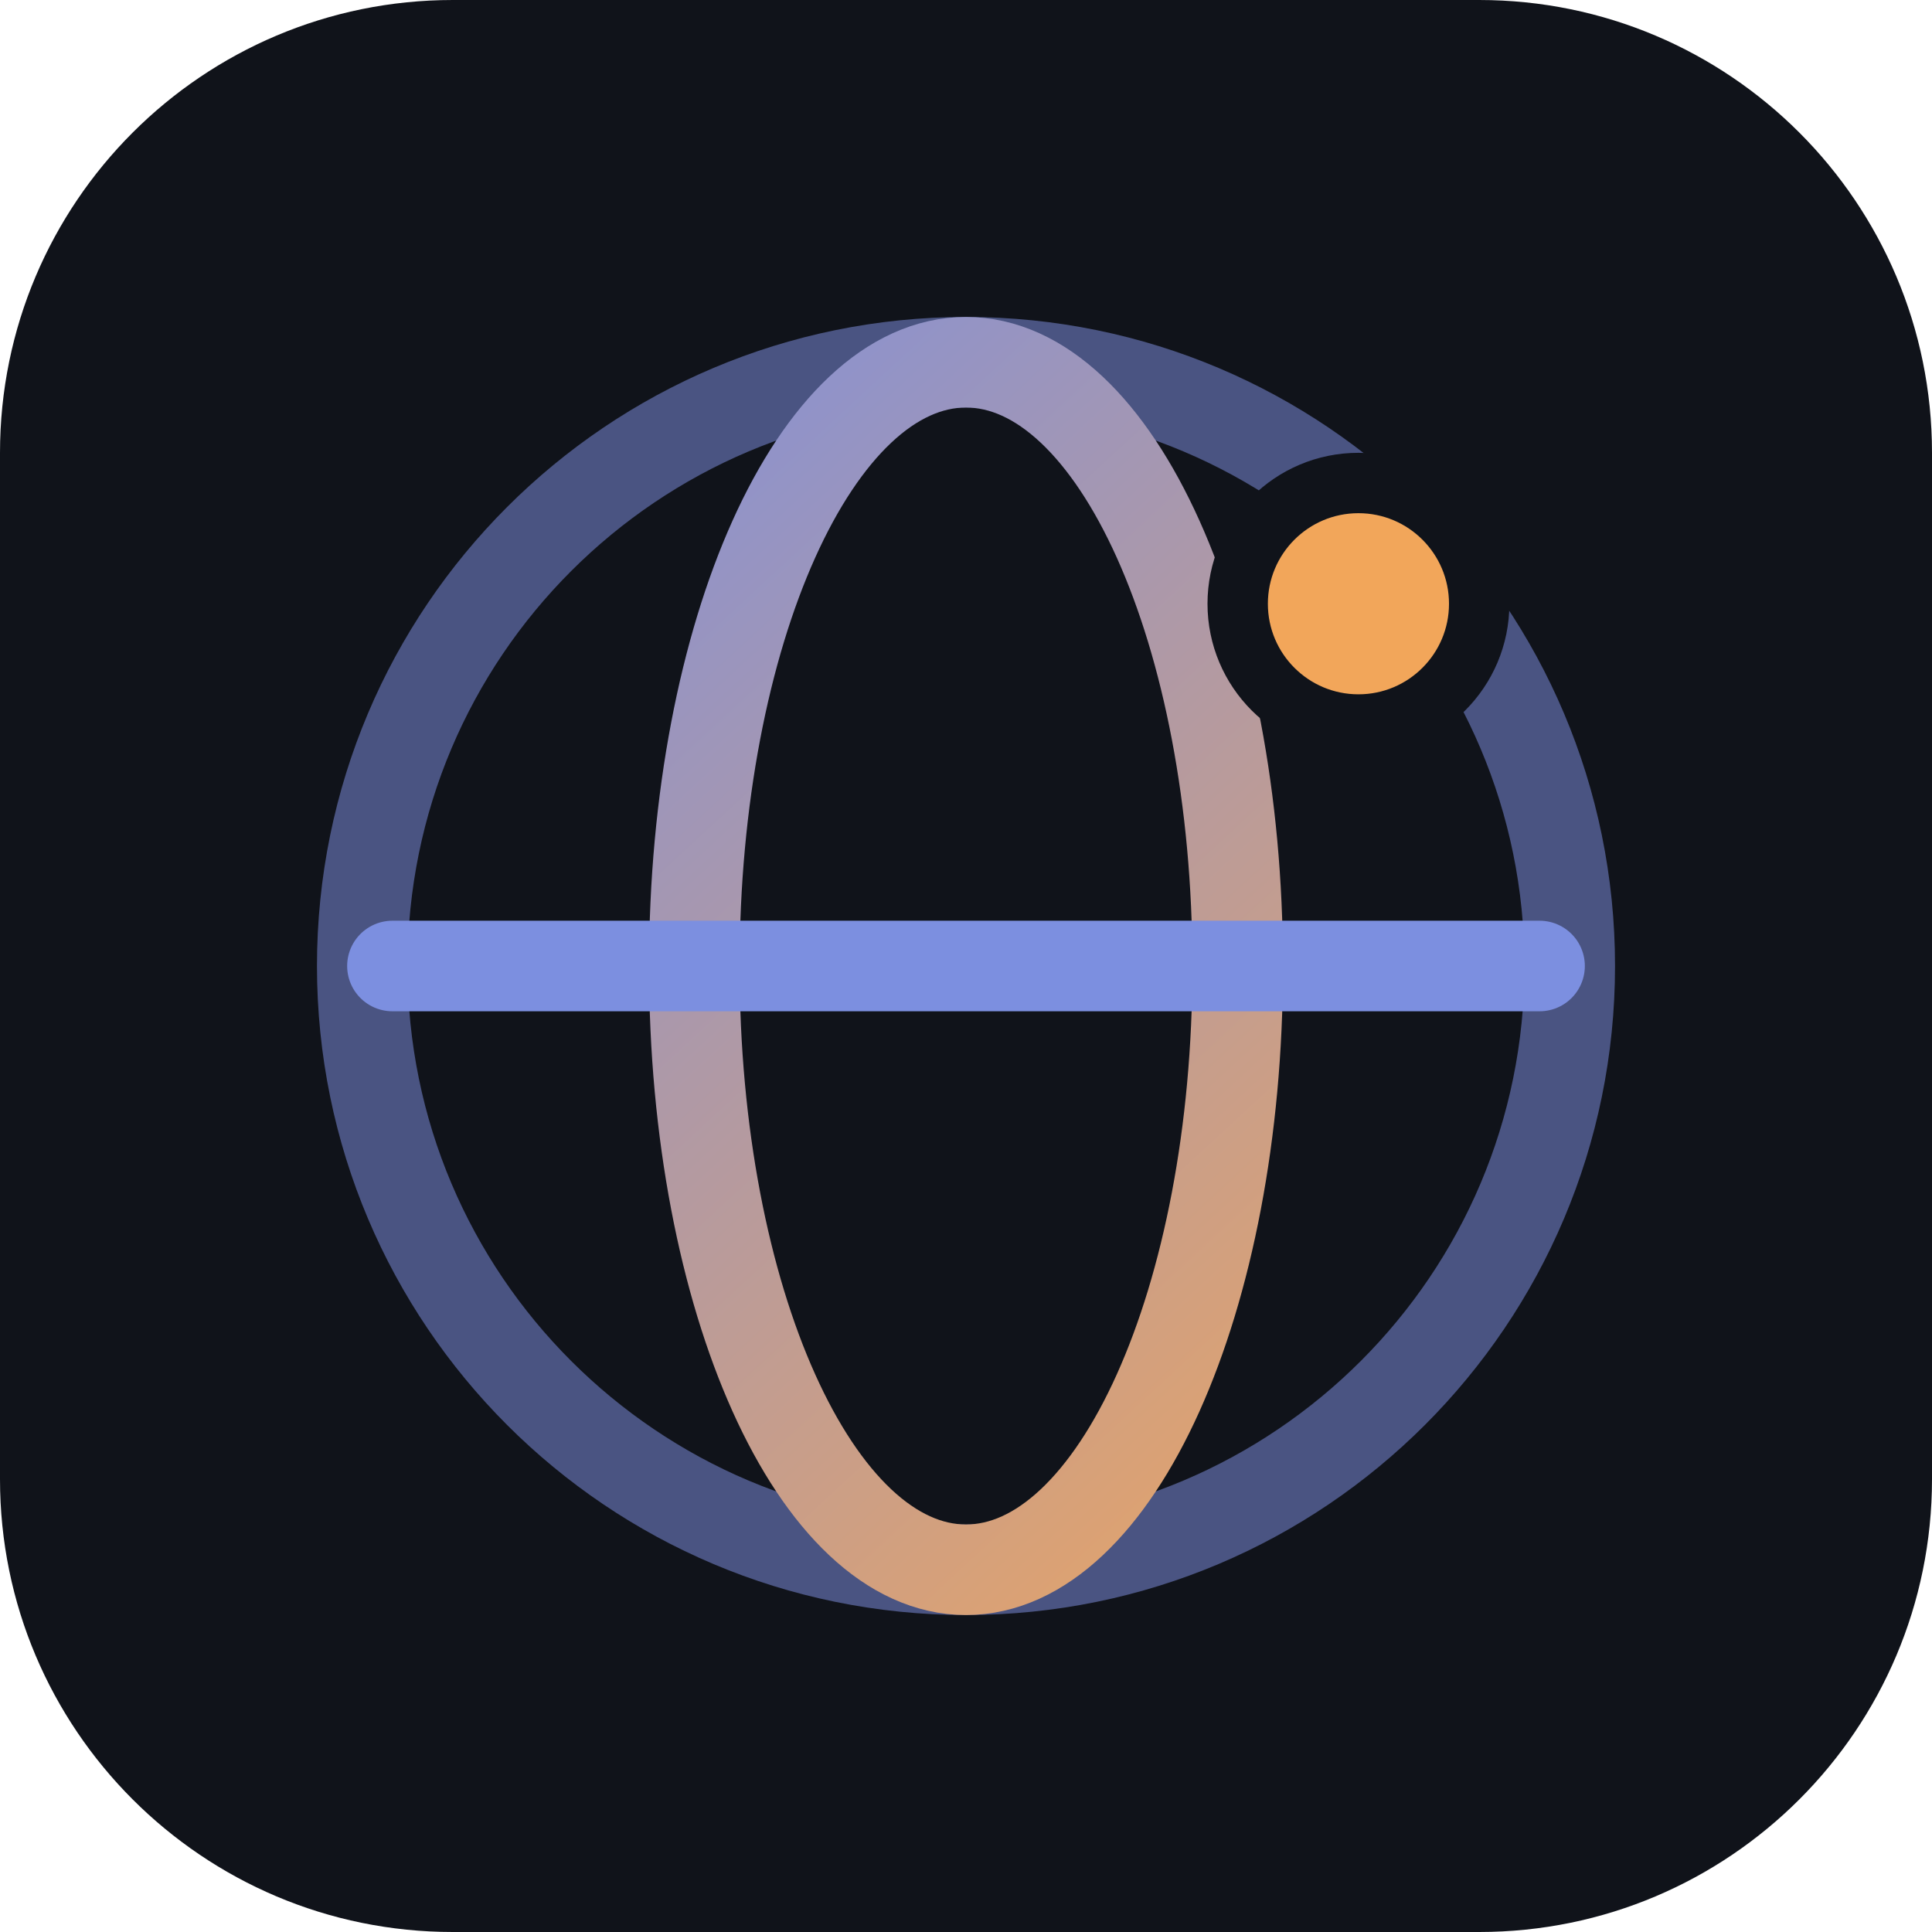
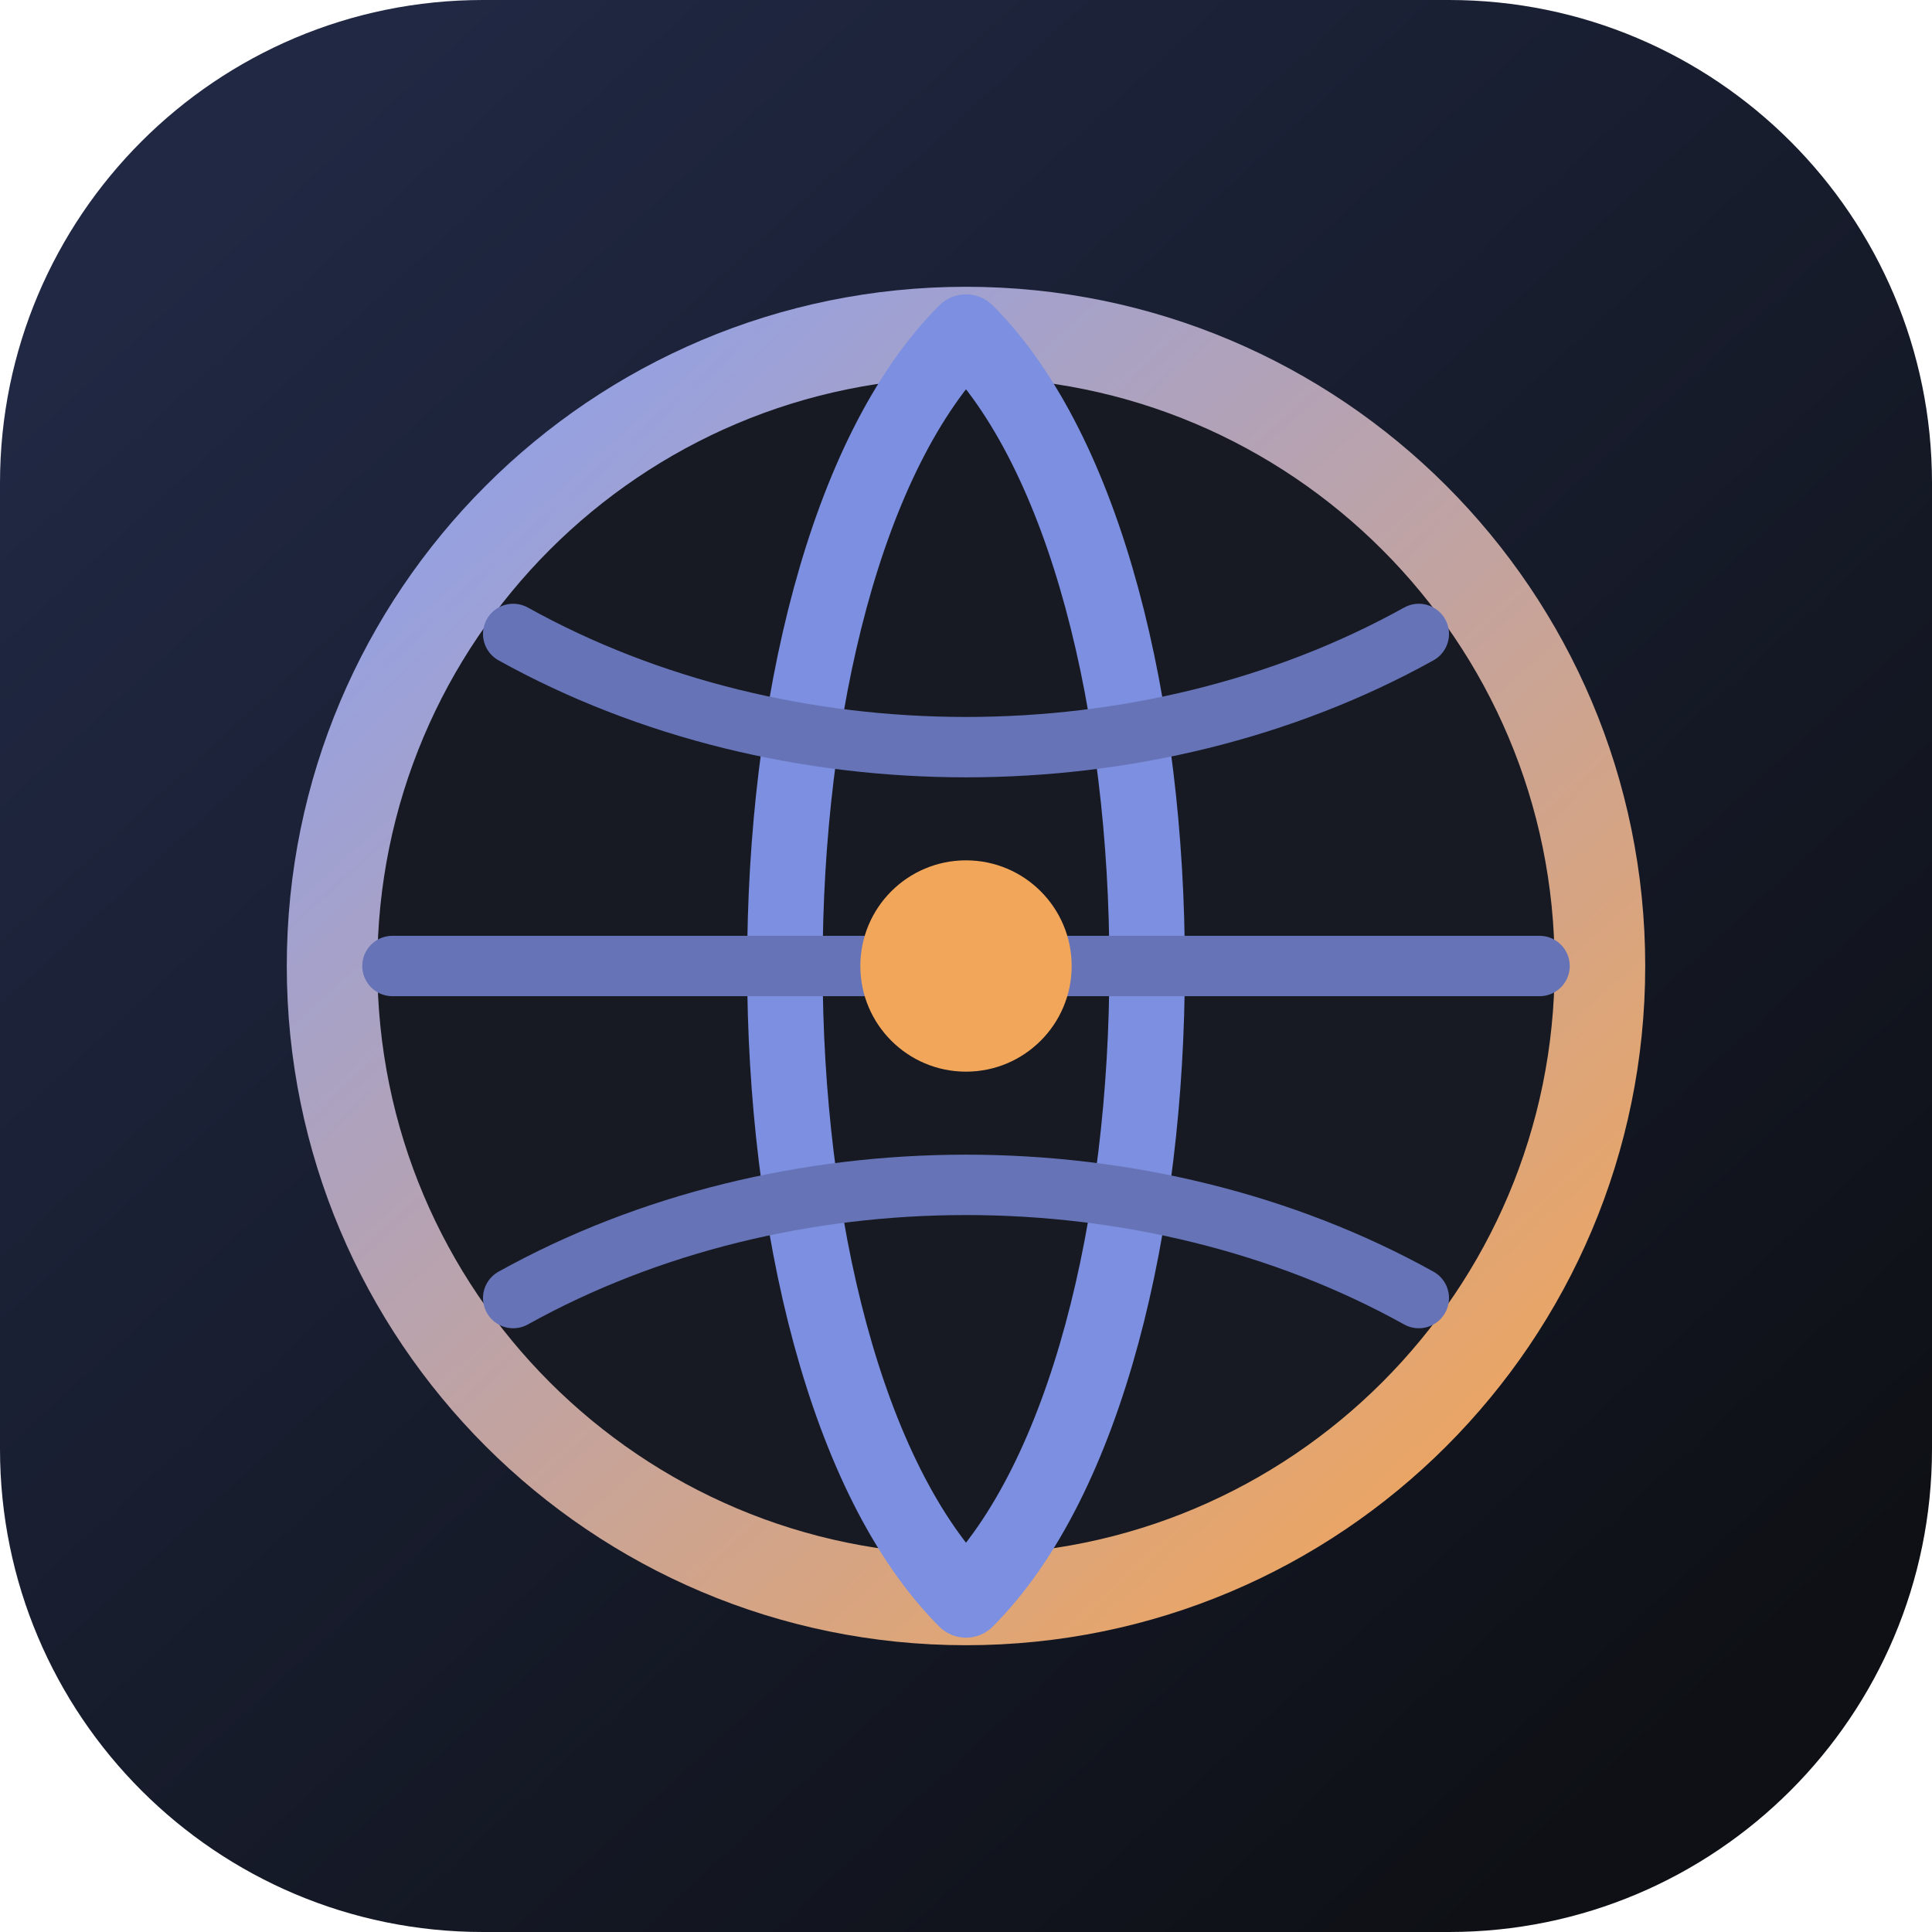
<svg xmlns="http://www.w3.org/2000/svg" viewBox="0 0 64 64">
  <defs>
-     <linearGradient id="meridian" x1="14" y1="12" x2="51" y2="52" gradientUnits="userSpaceOnUse">
-       <stop stop-color="#7C8FE0" />
+     <linearGradient id="bg" x1="8" y1="6" x2="56" y2="58" gradientUnits="userSpaceOnUse">
+       <stop stop-color="#202843" />
+       <stop offset="1" stop-color="#0E1015" />
+     </linearGradient>
+     <linearGradient id="line" x1="14" y1="12" x2="50" y2="52" gradientUnits="userSpaceOnUse">
+       <stop stop-color="#8EA0EC" />
      <stop offset="1" stop-color="#F2A65A" />
    </linearGradient>
  </defs>
-   <rect width="64" height="64" rx="15" fill="#10131A" />
-   <circle cx="32" cy="32" r="20" fill="none" stroke="#4A5482" stroke-width="3" />
-   <ellipse cx="32" cy="32" rx="9" ry="20" fill="none" stroke="url(#meridian)" stroke-width="3" />
-   <path d="M13 32h38" fill="none" stroke="#7C8FE0" stroke-width="3" stroke-linecap="round" />
-   <circle cx="45" cy="20" r="4" fill="#F2A65A" stroke="#10131A" stroke-width="2" />
+   <rect width="64" height="64" rx="16" fill="url(#bg)" />
+   <circle cx="32" cy="32" r="21" fill="#171A22" stroke="url(#line)" stroke-width="3" />
+   <path d="M32 11c-8 8-8 34 0 42M32 11c8 8 8 34 0 42" fill="none" stroke="#7C8FE0" stroke-width="2.5" stroke-linecap="round" />
+   <path d="M13 32h38M17 21c9 5 21 5 30 0M17 43c9-5 21-5 30 0" fill="none" stroke="#6674B7" stroke-width="2" stroke-linecap="round" />
+   <circle cx="32" cy="32" r="3.5" fill="#F2A65A" />
</svg>
